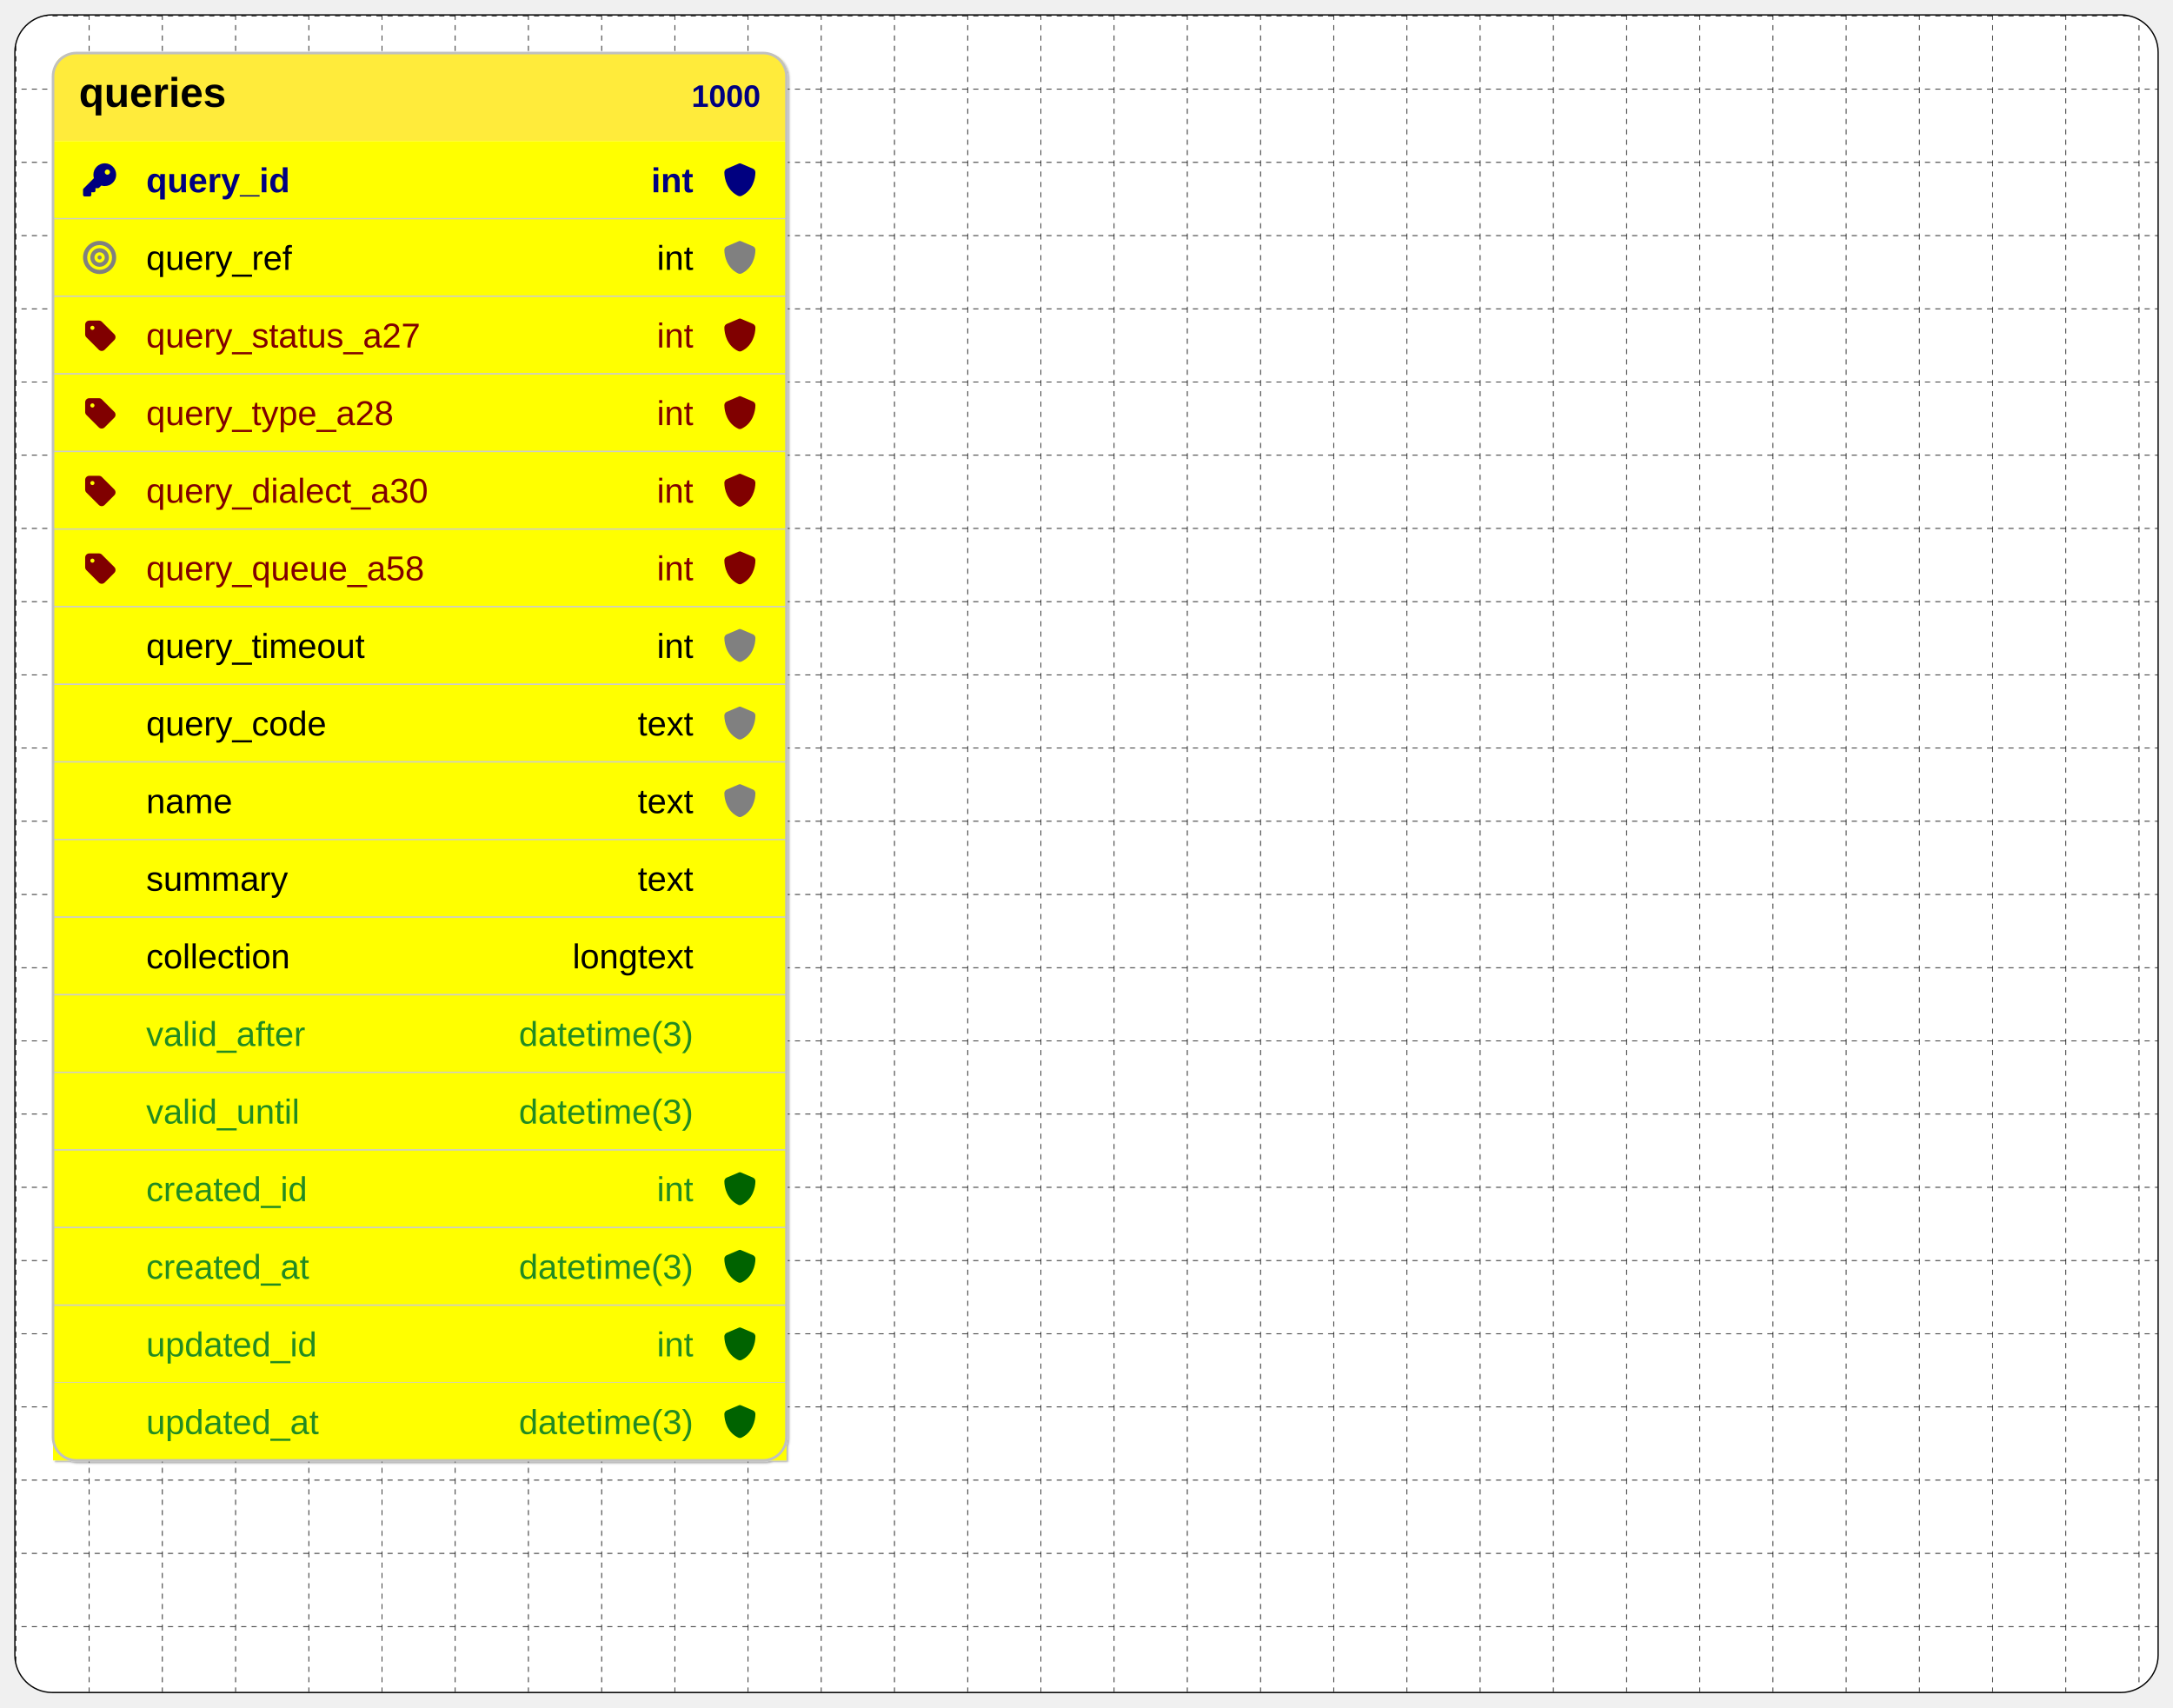
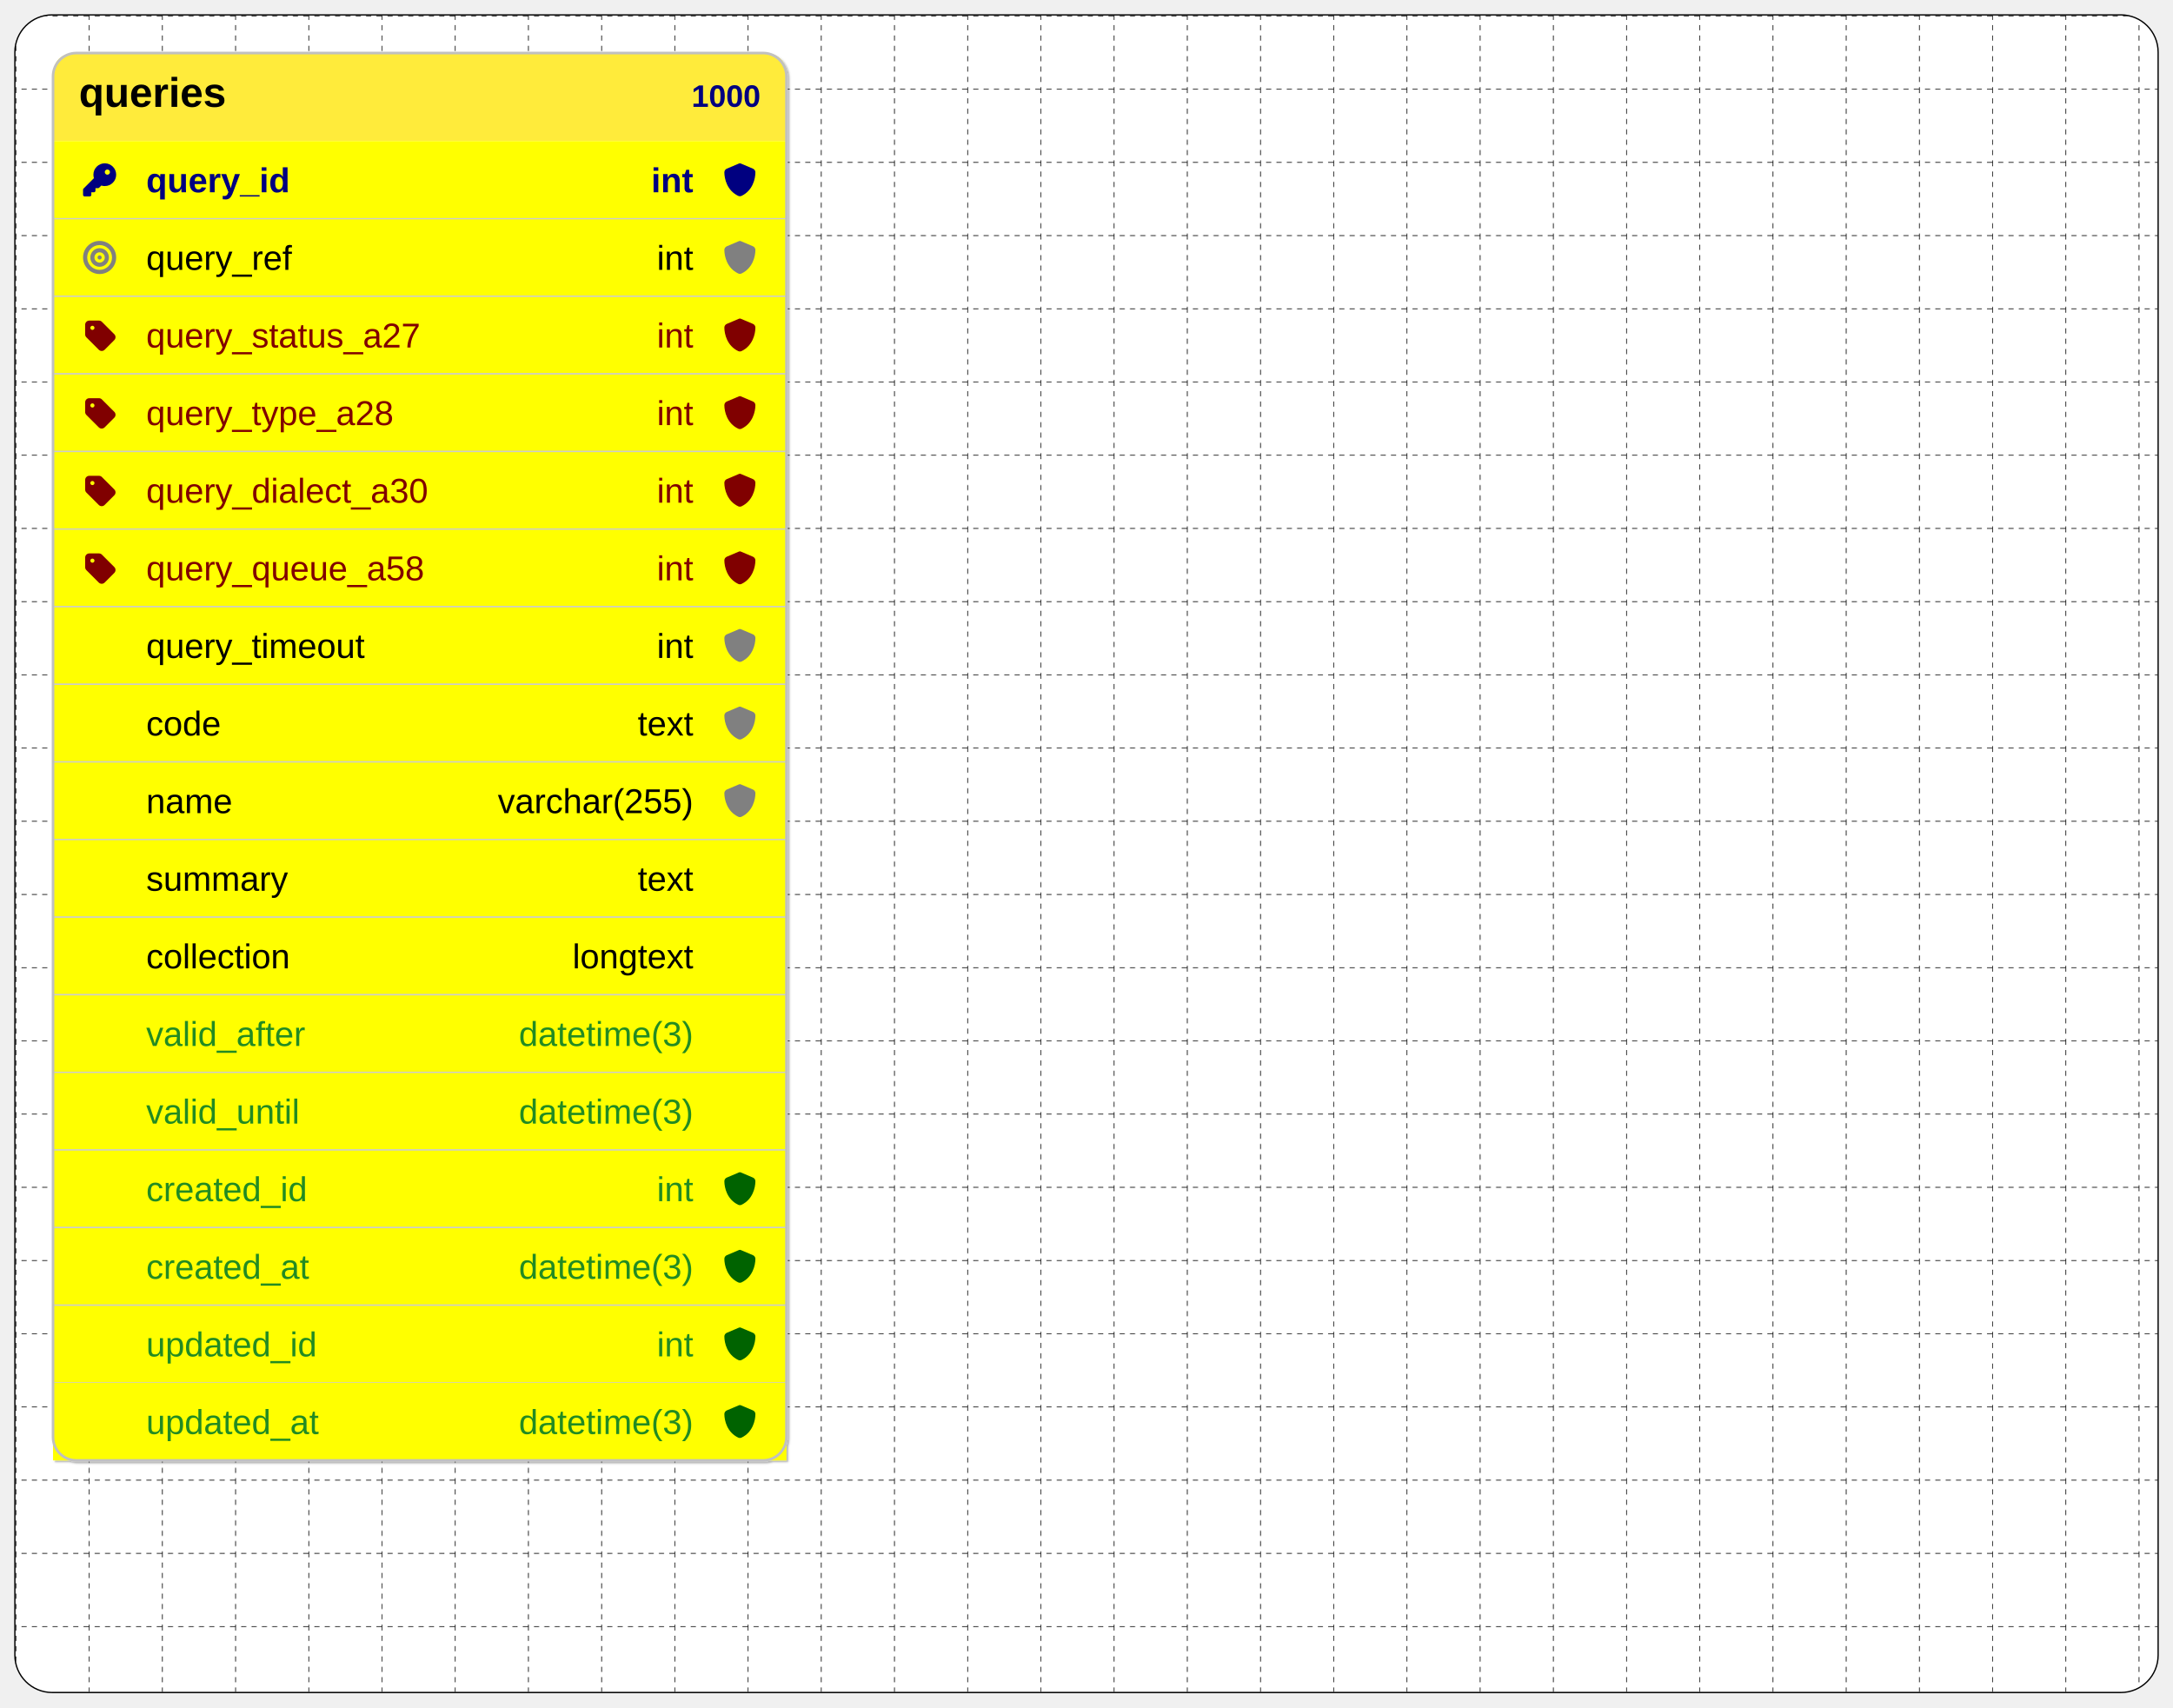
<svg xmlns="http://www.w3.org/2000/svg" width="2520" height="1980" viewBox="0 0 2520 1980">
  <defs>
    <clipPath id="border-clip">
      <rect x="18" y="18" width="2484" height="1944" rx="42.51" ry="42.51" />
    </clipPath>
  </defs>
  <rect x="18" y="18" width="2484" height="1944" fill="none" stroke="black" stroke-width="3" rx="42.51" ry="42.51" />
  <rect x="18" y="18" width="2484" height="1944" fill="white" clip-path="url(#border-clip)" />
  <defs>
    <pattern id="grid" width="84.9" height="84.9" patternUnits="userSpaceOnUse" x="18" y="18">
      <path d="M 84.9 0 L 0 0 0 84.9" fill="none" stroke="black" stroke-width="1.5" stroke-dasharray="6,6" />
    </pattern>
  </defs>
  <rect x="18" y="18" width="2484" height="1944" fill="url(#grid)" clip-path="url(#border-clip)" />
  <g id="erd-content" transform="translate(0, 0)">
    <defs>
      <clipPath id="layout-region-clip">
        <rect x="42.51" y="42.51" width="2434.98" height="1894.98" rx="42.51" ry="42.51" />
      </clipPath>
    </defs>
    <defs>
      <symbol id="not-null-icon-black" viewBox="0 0 640 640">
        <path d="M320 64C324.6 64 329.2 65 333.4 66.9L521.8 146.8C543.8 156.1 560.2 177.8 560.1 204C559.6 303.2 518.8 484.7 346.5 567.2C329.8 575.2 310.4 575.2 293.7 567.2C121.3 484.7 80.6 303.2 80.1 204C80 177.8 96.4 156.1 118.4 146.8L306.7 66.9C310.9 65 315.4 64 320 64z" fill="gray" />
      </symbol>
      <symbol id="not-null-icon-darkgreen" viewBox="0 0 640 640">
        <path d="M320 64C324.6 64 329.2 65 333.4 66.9L521.8 146.8C543.8 156.1 560.2 177.8 560.1 204C559.6 303.2 518.8 484.7 346.5 567.2C329.8 575.2 310.4 575.2 293.7 567.2C121.3 484.7 80.6 303.2 80.1 204C80 177.8 96.4 156.1 118.4 146.8L306.7 66.9C310.9 65 315.4 64 320 64z" fill="darkgreen" />
      </symbol>
      <symbol id="not-null-icon-navy" viewBox="0 0 640 640">
        <path d="M320 64C324.6 64 329.2 65 333.4 66.9L521.8 146.8C543.8 156.1 560.2 177.8 560.1 204C559.6 303.2 518.8 484.7 346.5 567.2C329.8 575.2 310.4 575.2 293.7 567.2C121.3 484.7 80.6 303.2 80.1 204C80 177.8 96.4 156.1 118.4 146.8L306.7 66.9C310.9 65 315.4 64 320 64z" fill="navy" />
      </symbol>
      <symbol id="not-null-icon-maroon" viewBox="0 0 640 640">
        <path d="M320 64C324.6 64 329.2 65 333.4 66.9L521.8 146.8C543.8 156.1 560.2 177.8 560.1 204C559.6 303.2 518.8 484.7 346.5 567.2C329.8 575.2 310.4 575.2 293.7 567.2C121.3 484.7 80.6 303.2 80.1 204C80 177.8 96.4 156.1 118.4 146.8L306.7 66.9C310.9 65 315.4 64 320 64z" fill="maroon" />
      </symbol>
      <symbol id="key-icon-navy" viewBox="0 0 640 640">
        <path d="M400 416C497.2 416 576 337.2 576 240C576 142.8 497.2 64 400 64C302.8 64 224 142.8 224 240C224 258.7 226.9 276.8 232.3 293.7L71 455C66.5 459.5 64 465.6 64 472L64 552C64 565.3 74.7 576 88 576L168 576C181.3 576 192 565.3 192 552L192 512L232 512C245.3 512 256 501.3 256 488L256 448L296 448C302.4 448 308.5 445.5 313 441L346.3 407.7C363.2 413.1 381.3 416 400 416zM440 160C462.1 160 480 177.9 480 200C480 222.1 462.1 240 440 240C417.9 240 400 222.1 400 200C400 177.9 417.9 160 440 160z" fill="navy" />
      </symbol>
      <symbol id="key-icon-darkgreen" viewBox="0 0 640 640">
        <path d="M400 416C497.2 416 576 337.2 576 240C576 142.8 497.2 64 400 64C302.8 64 224 142.8 224 240C224 258.7 226.9 276.8 232.3 293.7L71 455C66.5 459.5 64 465.6 64 472L64 552C64 565.3 74.7 576 88 576L168 576C181.3 576 192 565.3 192 552L192 512L232 512C245.3 512 256 501.3 256 488L256 448L296 448C302.4 448 308.5 445.5 313 441L346.3 407.7C363.2 413.1 381.3 416 400 416zM440 160C462.1 160 480 177.9 480 200C480 222.1 462.1 240 440 240C417.9 240 400 222.1 400 200C400 177.9 417.9 160 440 160z" fill="darkgreen" />
      </symbol>
      <symbol id="key-icon-gray" viewBox="0 0 640 640">
        <path d="M400 416C497.2 416 576 337.2 576 240C576 142.8 497.2 64 400 64C302.8 64 224 142.8 224 240C224 258.7 226.9 276.8 232.3 293.7L71 455C66.5 459.5 64 465.6 64 472L64 552C64 565.3 74.7 576 88 576L168 576C181.3 576 192 565.3 192 552L192 512L232 512C245.3 512 256 501.3 256 488L256 448L296 448C302.4 448 308.5 445.5 313 441L346.3 407.7C363.2 413.1 381.3 416 400 416zM440 160C462.1 160 480 177.9 480 200C480 222.1 462.1 240 440 240C417.9 240 400 222.1 400 200C400 177.9 417.9 160 440 160z" fill="gray" />
      </symbol>
      <symbol id="lookup-icon-gray" viewBox="0 0 640 640">
        <path d="M96.5 160L96.5 309.5C96.5 326.5 103.2 342.8 115.2 354.8L307.2 546.8C332.2 571.8 372.7 571.8 397.7 546.8L547.2 397.3C572.2 372.3 572.2 331.8 547.2 306.8L355.2 114.8C343.2 102.7 327 96 310 96L160.5 96C125.2 96 96.5 124.7 96.5 160zM208.5 176C226.2 176 240.5 190.3 240.5 208C240.5 225.7 226.2 240 208.5 240C190.8 240 176.5 225.7 176.5 208C176.5 190.3 190.8 176 208.5 176z" fill="gray" />
      </symbol>
      <symbol id="lookup-icon-maroon" viewBox="0 0 640 640">
        <path d="M96.5 160L96.5 309.5C96.5 326.5 103.2 342.8 115.2 354.8L307.2 546.8C332.2 571.8 372.7 571.8 397.7 546.8L547.2 397.3C572.2 372.3 572.2 331.8 547.2 306.8L355.2 114.8C343.2 102.7 327 96 310 96L160.5 96C125.2 96 96.5 124.7 96.5 160zM208.5 176C226.2 176 240.5 190.3 240.5 208C240.5 225.7 226.2 240 208.5 240C190.8 240 176.5 225.7 176.5 208C176.5 190.3 190.8 176 208.5 176z" fill="maroon" />
      </symbol>
      <symbol id="unique-icon-gray" viewBox="0 0 640 640">
        <path d="M512 320C512 214 426 128 320 128C214 128 128 214 128 320C128 426 214 512 320 512C426 512 512 426 512 320zM64 320C64 178.6 178.6 64 320 64C461.4 64 576 178.6 576 320C576 461.4 461.4 576 320 576C178.6 576 64 461.4 64 320zM320 400C364.2 400 400 364.2 400 320C400 275.8 364.2 240 320 240C275.8 240 240 275.8 240 320C240 364.2 275.8 400 320 400zM320 176C399.5 176 464 240.5 464 320C464 399.5 399.5 464 320 464C240.5 464 176 399.5 176 320C176 240.5 240.5 176 320 176zM288 320C288 302.3 302.3 288 320 288C337.7 288 352 302.3 352 320C352 337.7 337.7 352 320 352C302.3 352 288 337.7 288 320z" fill="gray" />
      </symbol>
    </defs>
    <g clip-path="url(#layout-region-clip)">
      <defs>
        <filter id="shadow-queries" x="-20%" y="-20%" width="140%" height="140%">
          <feDropShadow dx="2" dy="2" stdDeviation="1.5" flood-color="rgba(0,0,0,0.3)" />
        </filter>
      </defs>
      <g transform="translate(59.52, 59.52)" filter="url(#shadow-queries)">
        <rect x="2" y="2" width="850.5" height="1632.06" fill="white" stroke="transparent" stroke-width="3" rx="27" ry="27" />
        <path d="M 29 2 L 825.5 2 Q 852.5 2 852.5 29 L 852.5 104.06 L 2 104.06 L 2 29 Q 2 2 29 2 Z" fill="#ffeb3b" stroke="transparent" stroke-width="6" />
        <text x="32" y="64.37" font-family="Cairo, Arial, sans-serif" font-size="48" font-weight="bold">queries</text>
        <text x="822.5" y="64.37" font-family="Cairo, Arial, sans-serif" font-size="36" font-weight="bold" fill="navy" text-anchor="end">1000</text>
        <rect x="2" y="104.06" width="850.5" height="90" fill="yellow" stroke="transparent" stroke-width="1.5" />
        <use href="#key-icon-navy" x="32" y="125.06" width="48" height="48" rx="9.6" ry="9.6" />
        <use href="#not-null-icon-navy" x="774.5" y="125.06" width="48" height="48" rx="9.6" ry="9.6" />
        <text x="110" y="163.46" font-family="Cairo, Arial, sans-serif" font-size="40" fill="navy" font-weight="bold">query_id</text>
        <text x="744.5" y="163.46" font-family="Cairo, Arial, sans-serif" font-size="40" text-anchor="end" fill="navy" font-weight="bold">int</text>
        <rect x="2" y="194.06" width="850.5" height="90" fill="yellow" stroke="#cccccc" stroke-width="1.5" />
        <use href="#unique-icon-gray" x="32" y="215.06" width="48" height="48" rx="9.6" ry="9.6" />
        <use href="#not-null-icon-black" x="774.5" y="215.06" width="48" height="48" rx="9.6" ry="9.6" />
        <text x="110" y="253.46" font-family="Cairo, Arial, sans-serif" font-size="40" fill="black" font-weight="normal">query_ref</text>
        <text x="744.5" y="253.46" font-family="Cairo, Arial, sans-serif" font-size="40" text-anchor="end" fill="black" font-weight="normal">int</text>
        <rect x="2" y="284.06" width="850.5" height="90" fill="yellow" stroke="#cccccc" stroke-width="1.5" />
        <use href="#lookup-icon-maroon" x="32" y="305.06" width="48" height="48" rx="9.6" ry="9.6" />
        <use href="#not-null-icon-maroon" x="774.5" y="305.06" width="48" height="48" rx="9.6" ry="9.6" />
        <text x="110" y="343.46" font-family="Cairo, Arial, sans-serif" font-size="40" fill="maroon" font-weight="normal">query_status_a27</text>
        <text x="744.5" y="343.46" font-family="Cairo, Arial, sans-serif" font-size="40" text-anchor="end" fill="maroon" font-weight="normal">int</text>
        <rect x="2" y="374.06" width="850.5" height="90" fill="yellow" stroke="#cccccc" stroke-width="1.5" />
        <use href="#lookup-icon-maroon" x="32" y="395.06" width="48" height="48" rx="9.6" ry="9.6" />
        <use href="#not-null-icon-maroon" x="774.5" y="395.06" width="48" height="48" rx="9.6" ry="9.6" />
        <text x="110" y="433.46" font-family="Cairo, Arial, sans-serif" font-size="40" fill="maroon" font-weight="normal">query_type_a28</text>
        <text x="744.5" y="433.46" font-family="Cairo, Arial, sans-serif" font-size="40" text-anchor="end" fill="maroon" font-weight="normal">int</text>
        <rect x="2" y="464.06" width="850.5" height="90" fill="yellow" stroke="#cccccc" stroke-width="1.5" />
        <use href="#lookup-icon-maroon" x="32" y="485.06" width="48" height="48" rx="9.6" ry="9.6" />
        <use href="#not-null-icon-maroon" x="774.5" y="485.06" width="48" height="48" rx="9.6" ry="9.6" />
        <text x="110" y="523.46" font-family="Cairo, Arial, sans-serif" font-size="40" fill="maroon" font-weight="normal">query_dialect_a30</text>
        <text x="744.5" y="523.46" font-family="Cairo, Arial, sans-serif" font-size="40" text-anchor="end" fill="maroon" font-weight="normal">int</text>
        <rect x="2" y="554.06" width="850.5" height="90" fill="yellow" stroke="#cccccc" stroke-width="1.5" />
        <use href="#lookup-icon-maroon" x="32" y="575.06" width="48" height="48" rx="9.6" ry="9.6" />
        <use href="#not-null-icon-maroon" x="774.5" y="575.06" width="48" height="48" rx="9.6" ry="9.6" />
        <text x="110" y="613.46" font-family="Cairo, Arial, sans-serif" font-size="40" fill="maroon" font-weight="normal">query_queue_a58</text>
        <text x="744.5" y="613.46" font-family="Cairo, Arial, sans-serif" font-size="40" text-anchor="end" fill="maroon" font-weight="normal">int</text>
        <rect x="2" y="644.06" width="850.5" height="90" fill="yellow" stroke="#cccccc" stroke-width="1.5" />
        <use href="#not-null-icon-black" x="774.5" y="665.06" width="48" height="48" rx="9.6" ry="9.6" />
        <text x="110" y="703.46" font-family="Cairo, Arial, sans-serif" font-size="40" fill="black" font-weight="normal">query_timeout</text>
        <text x="744.5" y="703.46" font-family="Cairo, Arial, sans-serif" font-size="40" text-anchor="end" fill="black" font-weight="normal">int</text>
        <rect x="2" y="734.06" width="850.5" height="90" fill="yellow" stroke="#cccccc" stroke-width="1.5" />
        <use href="#not-null-icon-black" x="774.5" y="755.06" width="48" height="48" rx="9.6" ry="9.6" />
-         <text x="110" y="793.46" font-family="Cairo, Arial, sans-serif" font-size="40" fill="black" font-weight="normal">query_code</text>
+         <text x="110" y="793.46" font-family="Cairo, Arial, sans-serif" font-size="40" fill="black" font-weight="normal">code</text>
        <text x="744.5" y="793.46" font-family="Cairo, Arial, sans-serif" font-size="40" text-anchor="end" fill="black" font-weight="normal">text</text>
        <rect x="2" y="824.06" width="850.5" height="90" fill="yellow" stroke="#cccccc" stroke-width="1.5" />
        <use href="#not-null-icon-black" x="774.5" y="845.06" width="48" height="48" rx="9.6" ry="9.6" />
        <text x="110" y="883.46" font-family="Cairo, Arial, sans-serif" font-size="40" fill="black" font-weight="normal">name</text>
-         <text x="744.5" y="883.46" font-family="Cairo, Arial, sans-serif" font-size="40" text-anchor="end" fill="black" font-weight="normal">text</text>
+         <text x="744.5" y="883.46" font-family="Cairo, Arial, sans-serif" font-size="40" text-anchor="end" fill="black" font-weight="normal">varchar(255)</text>
        <rect x="2" y="914.06" width="850.5" height="90" fill="yellow" stroke="#cccccc" stroke-width="1.5" />
        <text x="110" y="973.46" font-family="Cairo, Arial, sans-serif" font-size="40" fill="black" font-weight="normal">summary</text>
        <text x="744.5" y="973.46" font-family="Cairo, Arial, sans-serif" font-size="40" text-anchor="end" fill="black" font-weight="normal">text</text>
        <rect x="2" y="1004.06" width="850.5" height="90" fill="yellow" stroke="#cccccc" stroke-width="1.5" />
        <text x="110" y="1063.46" font-family="Cairo, Arial, sans-serif" font-size="40" fill="black" font-weight="normal">collection</text>
        <text x="744.5" y="1063.46" font-family="Cairo, Arial, sans-serif" font-size="40" text-anchor="end" fill="black" font-weight="normal">longtext</text>
        <rect x="2" y="1094.06" width="850.5" height="90" fill="yellow" stroke="#cccccc" stroke-width="1.5" />
        <text x="110" y="1153.46" font-family="Cairo, Arial, sans-serif" font-size="40" fill="forestgreen" font-weight="normal">valid_after</text>
        <text x="744.5" y="1153.46" font-family="Cairo, Arial, sans-serif" font-size="40" text-anchor="end" fill="forestgreen" font-weight="normal">datetime(3)</text>
        <rect x="2" y="1184.06" width="850.5" height="90" fill="yellow" stroke="#cccccc" stroke-width="1.5" />
        <text x="110" y="1243.46" font-family="Cairo, Arial, sans-serif" font-size="40" fill="forestgreen" font-weight="normal">valid_until</text>
        <text x="744.5" y="1243.46" font-family="Cairo, Arial, sans-serif" font-size="40" text-anchor="end" fill="forestgreen" font-weight="normal">datetime(3)</text>
        <rect x="2" y="1274.06" width="850.5" height="90" fill="yellow" stroke="#cccccc" stroke-width="1.5" />
        <use href="#not-null-icon-darkgreen" x="774.5" y="1295.06" width="48" height="48" rx="9.6" ry="9.6" />
        <text x="110" y="1333.46" font-family="Cairo, Arial, sans-serif" font-size="40" fill="forestgreen" font-weight="normal">created_id</text>
        <text x="744.5" y="1333.46" font-family="Cairo, Arial, sans-serif" font-size="40" text-anchor="end" fill="forestgreen" font-weight="normal">int</text>
        <rect x="2" y="1364.06" width="850.5" height="90" fill="yellow" stroke="#cccccc" stroke-width="1.5" />
        <use href="#not-null-icon-darkgreen" x="774.5" y="1385.06" width="48" height="48" rx="9.6" ry="9.6" />
        <text x="110" y="1423.46" font-family="Cairo, Arial, sans-serif" font-size="40" fill="forestgreen" font-weight="normal">created_at</text>
        <text x="744.5" y="1423.46" font-family="Cairo, Arial, sans-serif" font-size="40" text-anchor="end" fill="forestgreen" font-weight="normal">datetime(3)</text>
        <rect x="2" y="1454.06" width="850.5" height="90" fill="yellow" stroke="#cccccc" stroke-width="1.5" />
        <use href="#not-null-icon-darkgreen" x="774.5" y="1475.06" width="48" height="48" rx="9.6" ry="9.6" />
        <text x="110" y="1513.46" font-family="Cairo, Arial, sans-serif" font-size="40" fill="forestgreen" font-weight="normal">updated_id</text>
        <text x="744.5" y="1513.46" font-family="Cairo, Arial, sans-serif" font-size="40" text-anchor="end" fill="forestgreen" font-weight="normal">int</text>
        <rect x="2" y="1544.06" width="850.5" height="90" fill="yellow" stroke="transparent" stroke-width="1.5" />
        <use href="#not-null-icon-darkgreen" x="774.5" y="1565.06" width="48" height="48" rx="9.6" ry="9.6" />
        <text x="110" y="1603.46" font-family="Cairo, Arial, sans-serif" font-size="40" fill="forestgreen" font-weight="normal">updated_at</text>
        <text x="744.5" y="1603.46" font-family="Cairo, Arial, sans-serif" font-size="40" text-anchor="end" fill="forestgreen" font-weight="normal">datetime(3)</text>
        <rect x="2" y="2" width="850.5" height="1632.06" fill="transparent" stroke="silver" stroke-width="3" rx="27" ry="27" />
      </g>
    </g>
  </g>
</svg>
